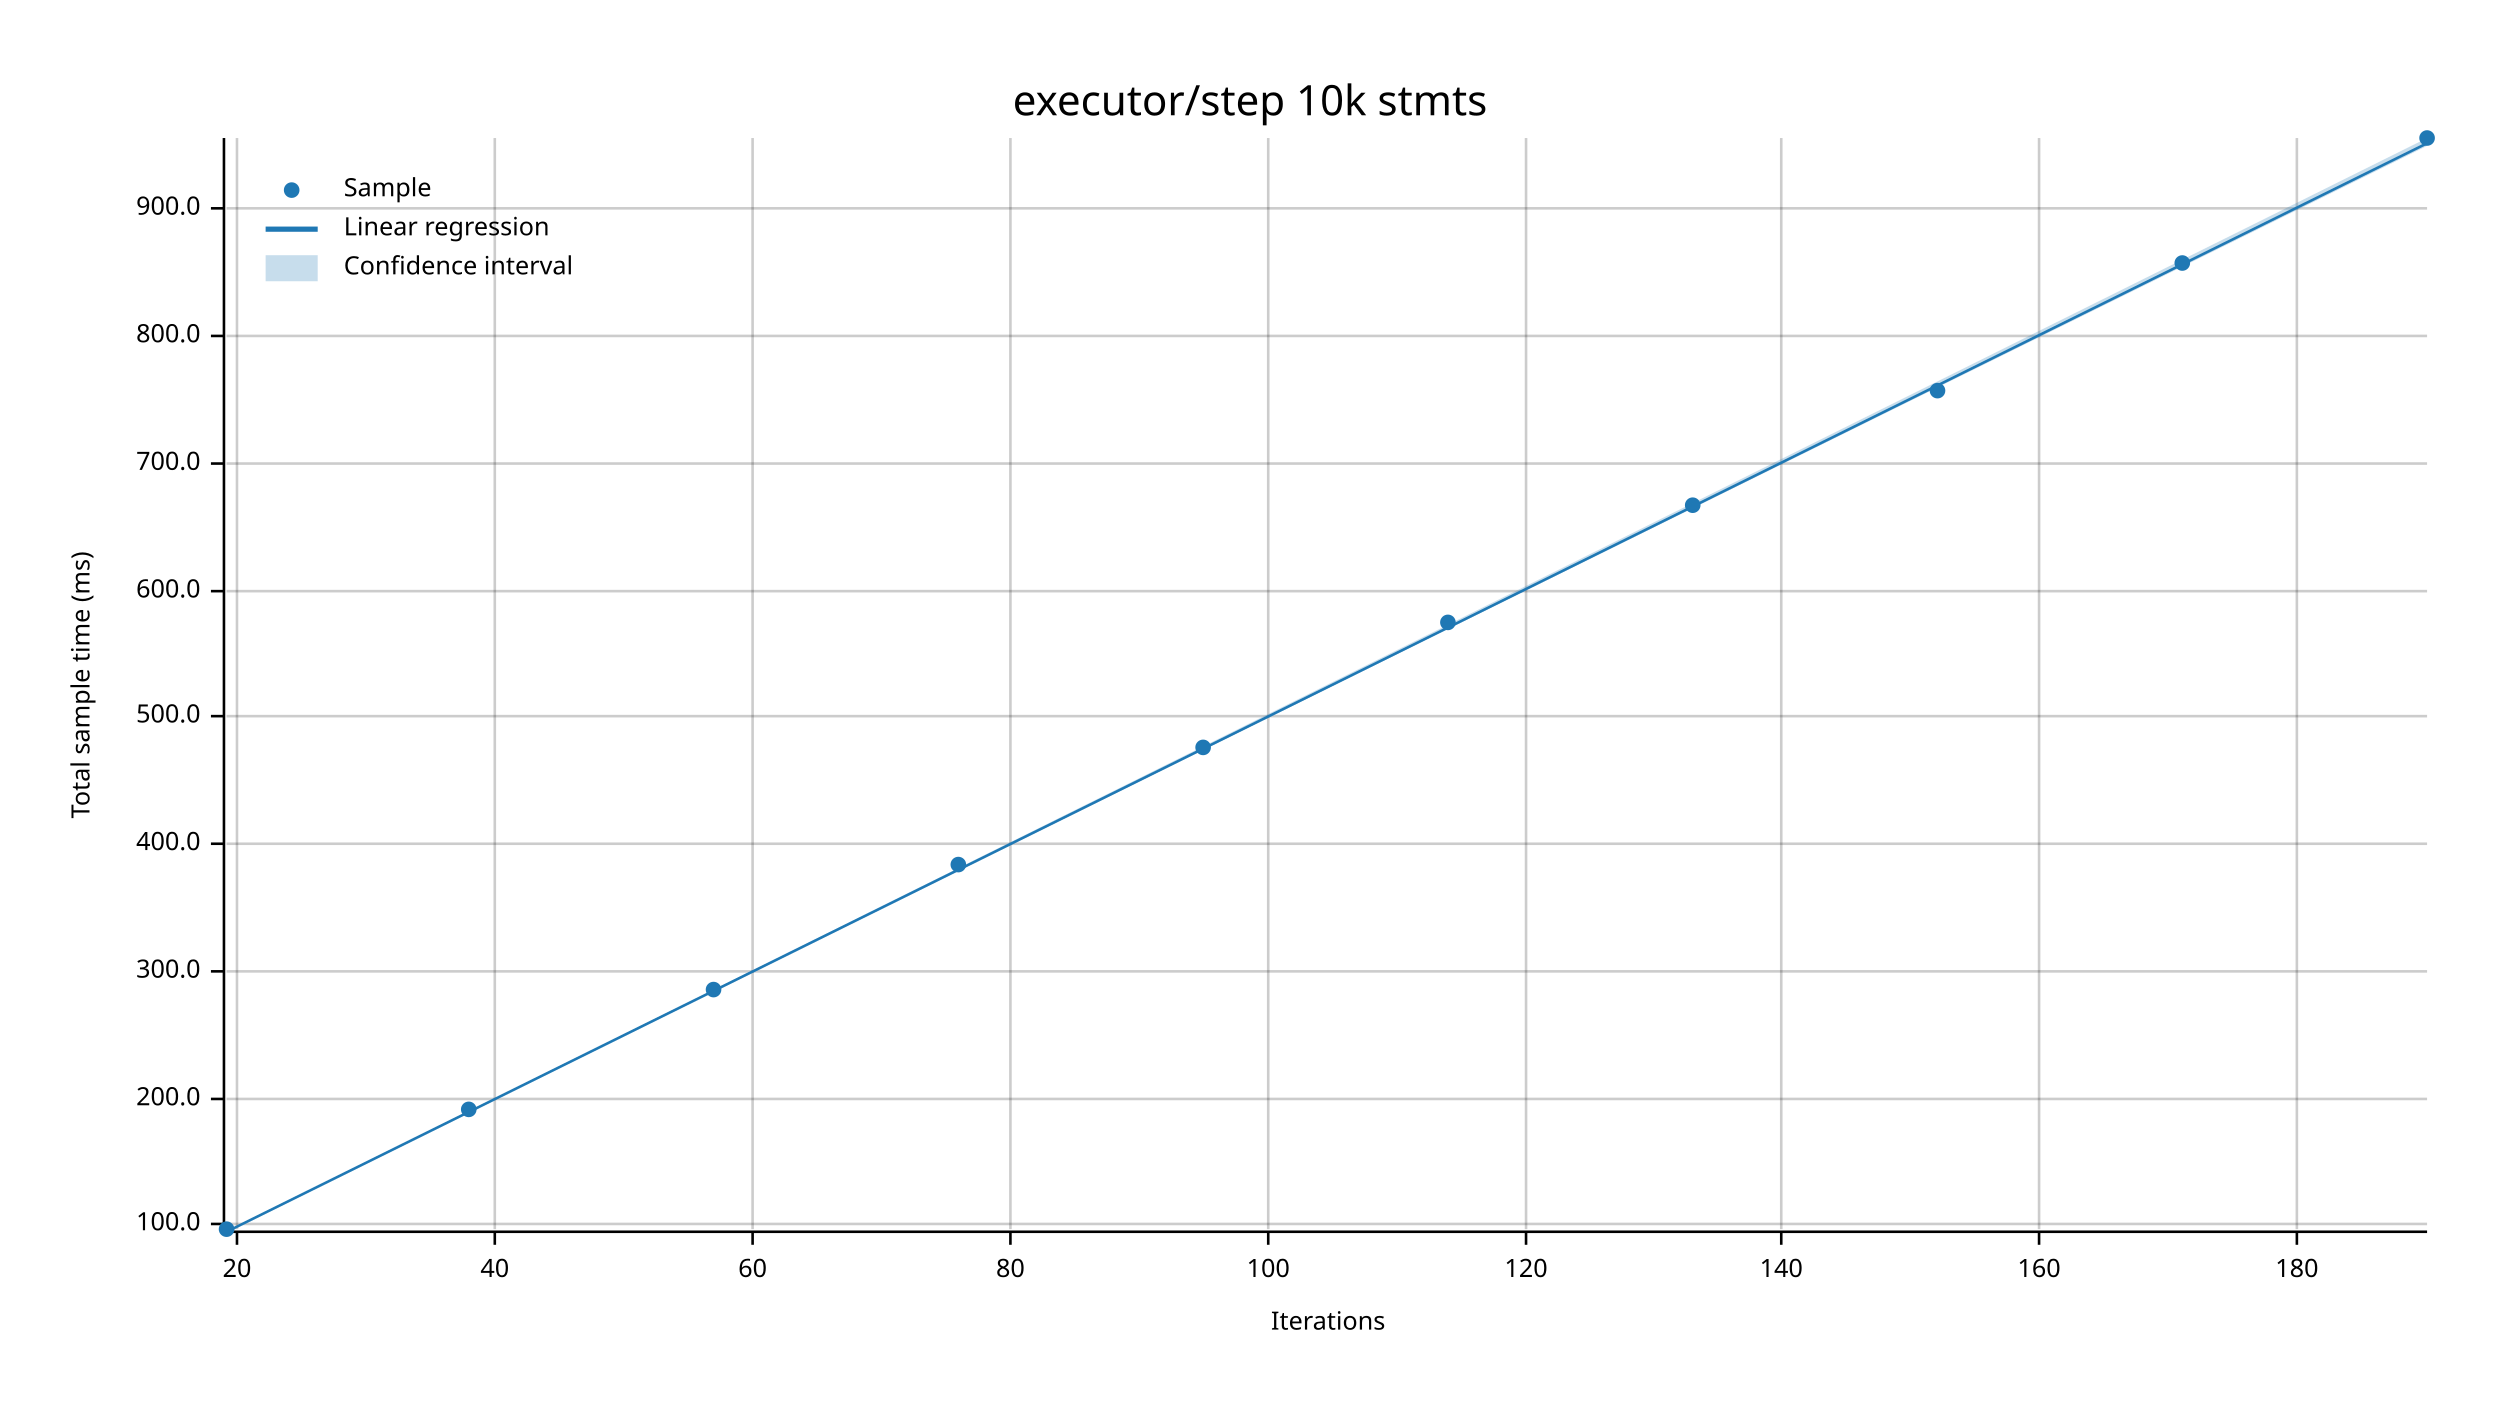
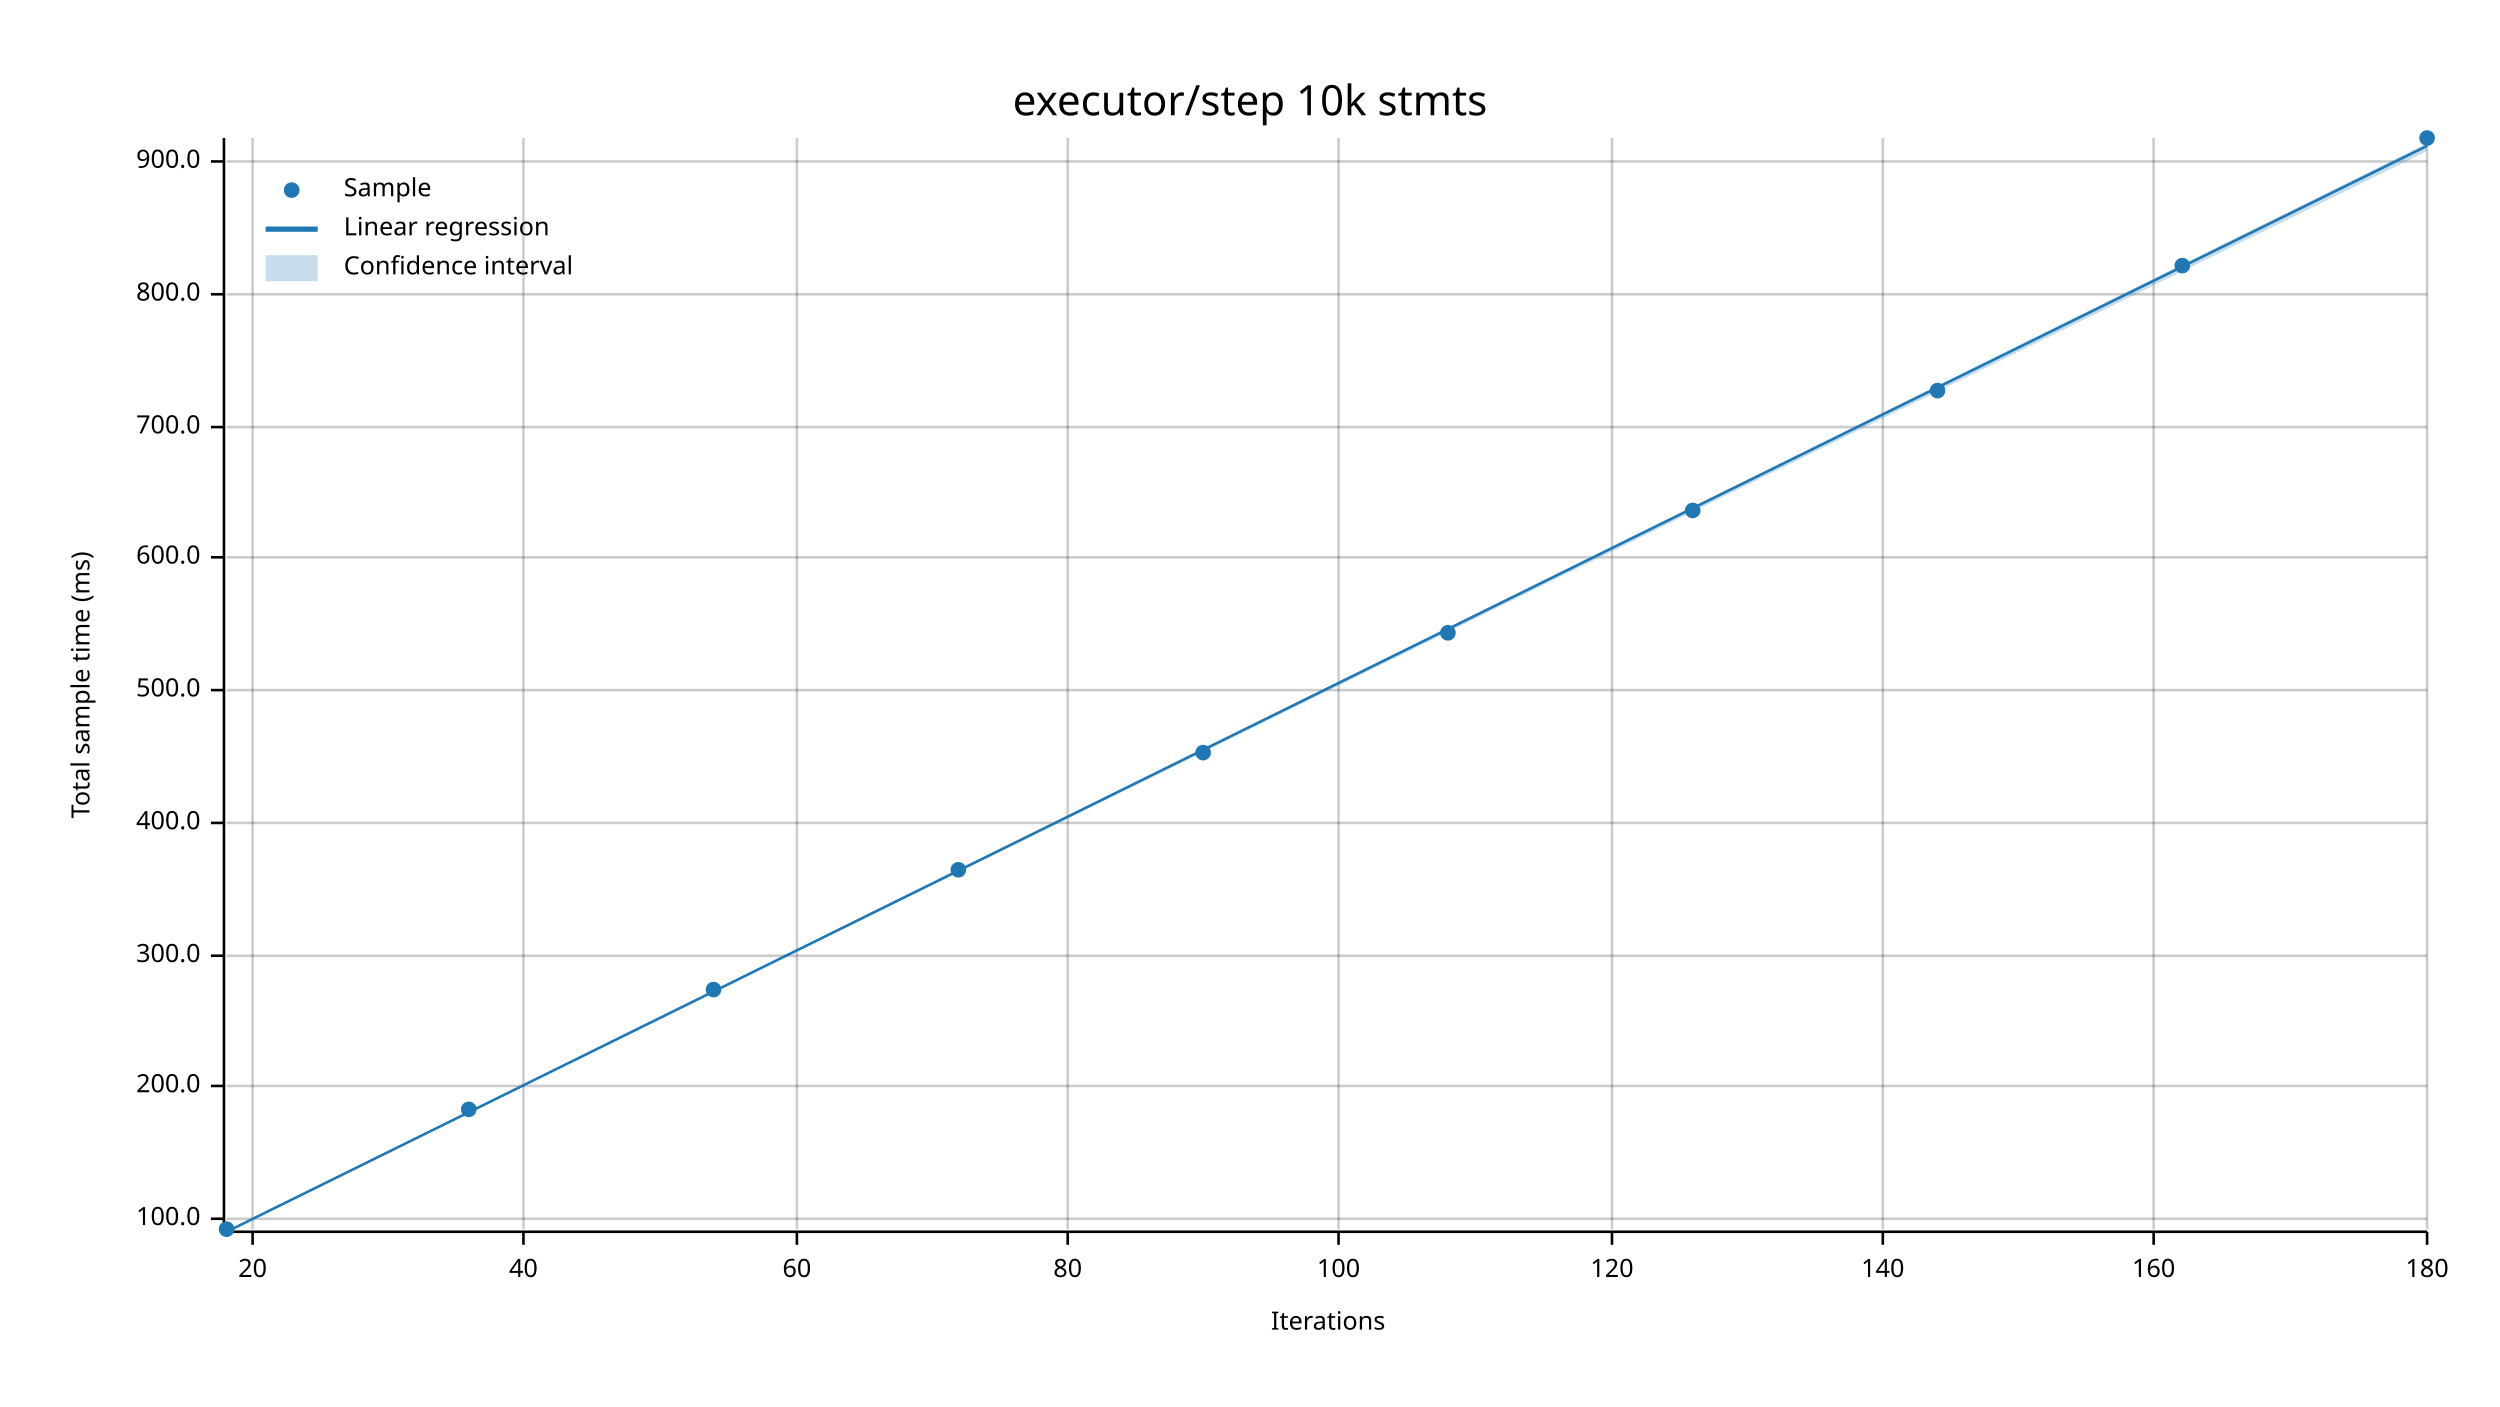
<svg xmlns="http://www.w3.org/2000/svg" width="960" height="540" viewBox="0 0 960 540">
  <text x="480" y="32" dy="0.76em" text-anchor="middle" font-family="sans-serif" font-size="16.129" opacity="1" fill="#000000">
executor/step 10k stmts
</text>
  <text x="27" y="263" dy="0.76em" text-anchor="middle" font-family="sans-serif" font-size="9.677" opacity="1" fill="#000000" transform="rotate(270, 27, 263)">
Total sample time (ms)
</text>
  <text x="510" y="513" dy="-0.5ex" text-anchor="middle" font-family="sans-serif" font-size="9.677" opacity="1" fill="#000000">
Iterations
</text>
-   <line opacity="0.2" stroke="#000000" stroke-width="1" x1="91" y1="472" x2="91" y2="53" />
-   <line opacity="0.2" stroke="#000000" stroke-width="1" x1="190" y1="472" x2="190" y2="53" />
-   <line opacity="0.2" stroke="#000000" stroke-width="1" x1="289" y1="472" x2="289" y2="53" />
-   <line opacity="0.2" stroke="#000000" stroke-width="1" x1="388" y1="472" x2="388" y2="53" />
-   <line opacity="0.2" stroke="#000000" stroke-width="1" x1="487" y1="472" x2="487" y2="53" />
-   <line opacity="0.2" stroke="#000000" stroke-width="1" x1="586" y1="472" x2="586" y2="53" />
-   <line opacity="0.2" stroke="#000000" stroke-width="1" x1="684" y1="472" x2="684" y2="53" />
-   <line opacity="0.2" stroke="#000000" stroke-width="1" x1="783" y1="472" x2="783" y2="53" />
-   <line opacity="0.2" stroke="#000000" stroke-width="1" x1="882" y1="472" x2="882" y2="53" />
-   <line opacity="0.2" stroke="#000000" stroke-width="1" x1="87" y1="470" x2="932" y2="470" />
-   <line opacity="0.2" stroke="#000000" stroke-width="1" x1="87" y1="422" x2="932" y2="422" />
-   <line opacity="0.2" stroke="#000000" stroke-width="1" x1="87" y1="373" x2="932" y2="373" />
-   <line opacity="0.2" stroke="#000000" stroke-width="1" x1="87" y1="324" x2="932" y2="324" />
-   <line opacity="0.2" stroke="#000000" stroke-width="1" x1="87" y1="275" x2="932" y2="275" />
-   <line opacity="0.2" stroke="#000000" stroke-width="1" x1="87" y1="227" x2="932" y2="227" />
-   <line opacity="0.2" stroke="#000000" stroke-width="1" x1="87" y1="178" x2="932" y2="178" />
-   <line opacity="0.2" stroke="#000000" stroke-width="1" x1="87" y1="129" x2="932" y2="129" />
-   <line opacity="0.2" stroke="#000000" stroke-width="1" x1="87" y1="80" x2="932" y2="80" />
+   <line opacity="0.2" stroke="#000000" stroke-width="1" x1="97" y1="472" x2="97" y2="53" />
+   <line opacity="0.2" stroke="#000000" stroke-width="1" x1="201" y1="472" x2="201" y2="53" />
+   <line opacity="0.2" stroke="#000000" stroke-width="1" x1="306" y1="472" x2="306" y2="53" />
+   <line opacity="0.2" stroke="#000000" stroke-width="1" x1="410" y1="472" x2="410" y2="53" />
+   <line opacity="0.2" stroke="#000000" stroke-width="1" x1="514" y1="472" x2="514" y2="53" />
+   <line opacity="0.2" stroke="#000000" stroke-width="1" x1="619" y1="472" x2="619" y2="53" />
+   <line opacity="0.2" stroke="#000000" stroke-width="1" x1="723" y1="472" x2="723" y2="53" />
+   <line opacity="0.2" stroke="#000000" stroke-width="1" x1="827" y1="472" x2="827" y2="53" />
+   <line opacity="0.2" stroke="#000000" stroke-width="1" x1="932" y1="472" x2="932" y2="53" />
+   <line opacity="0.2" stroke="#000000" stroke-width="1" x1="87" y1="468" x2="932" y2="468" />
+   <line opacity="0.2" stroke="#000000" stroke-width="1" x1="87" y1="417" x2="932" y2="417" />
+   <line opacity="0.2" stroke="#000000" stroke-width="1" x1="87" y1="367" x2="932" y2="367" />
+   <line opacity="0.2" stroke="#000000" stroke-width="1" x1="87" y1="316" x2="932" y2="316" />
+   <line opacity="0.2" stroke="#000000" stroke-width="1" x1="87" y1="265" x2="932" y2="265" />
+   <line opacity="0.2" stroke="#000000" stroke-width="1" x1="87" y1="214" x2="932" y2="214" />
+   <line opacity="0.2" stroke="#000000" stroke-width="1" x1="87" y1="164" x2="932" y2="164" />
+   <line opacity="0.2" stroke="#000000" stroke-width="1" x1="87" y1="113" x2="932" y2="113" />
+   <line opacity="0.2" stroke="#000000" stroke-width="1" x1="87" y1="62" x2="932" y2="62" />
  <polyline fill="none" opacity="1" stroke="#000000" stroke-width="1" points="86,53 86,472 " />
-   <text x="77" y="470" dy="0.5ex" text-anchor="end" font-family="sans-serif" font-size="9.677" opacity="1" fill="#000000">
+   <text x="77" y="468" dy="0.5ex" text-anchor="end" font-family="sans-serif" font-size="9.677" opacity="1" fill="#000000">
100.0
</text>
-   <polyline fill="none" opacity="1" stroke="#000000" stroke-width="1" points="81,470 86,470 " />
-   <text x="77" y="422" dy="0.5ex" text-anchor="end" font-family="sans-serif" font-size="9.677" opacity="1" fill="#000000">
+   <polyline fill="none" opacity="1" stroke="#000000" stroke-width="1" points="81,468 86,468 " />
+   <text x="77" y="417" dy="0.5ex" text-anchor="end" font-family="sans-serif" font-size="9.677" opacity="1" fill="#000000">
200.0
</text>
-   <polyline fill="none" opacity="1" stroke="#000000" stroke-width="1" points="81,422 86,422 " />
-   <text x="77" y="373" dy="0.5ex" text-anchor="end" font-family="sans-serif" font-size="9.677" opacity="1" fill="#000000">
+   <polyline fill="none" opacity="1" stroke="#000000" stroke-width="1" points="81,417 86,417 " />
+   <text x="77" y="367" dy="0.5ex" text-anchor="end" font-family="sans-serif" font-size="9.677" opacity="1" fill="#000000">
300.0
</text>
-   <polyline fill="none" opacity="1" stroke="#000000" stroke-width="1" points="81,373 86,373 " />
-   <text x="77" y="324" dy="0.5ex" text-anchor="end" font-family="sans-serif" font-size="9.677" opacity="1" fill="#000000">
+   <polyline fill="none" opacity="1" stroke="#000000" stroke-width="1" points="81,367 86,367 " />
+   <text x="77" y="316" dy="0.5ex" text-anchor="end" font-family="sans-serif" font-size="9.677" opacity="1" fill="#000000">
400.0
</text>
-   <polyline fill="none" opacity="1" stroke="#000000" stroke-width="1" points="81,324 86,324 " />
-   <text x="77" y="275" dy="0.5ex" text-anchor="end" font-family="sans-serif" font-size="9.677" opacity="1" fill="#000000">
+   <polyline fill="none" opacity="1" stroke="#000000" stroke-width="1" points="81,316 86,316 " />
+   <text x="77" y="265" dy="0.5ex" text-anchor="end" font-family="sans-serif" font-size="9.677" opacity="1" fill="#000000">
500.0
</text>
-   <polyline fill="none" opacity="1" stroke="#000000" stroke-width="1" points="81,275 86,275 " />
-   <text x="77" y="227" dy="0.5ex" text-anchor="end" font-family="sans-serif" font-size="9.677" opacity="1" fill="#000000">
+   <polyline fill="none" opacity="1" stroke="#000000" stroke-width="1" points="81,265 86,265 " />
+   <text x="77" y="214" dy="0.5ex" text-anchor="end" font-family="sans-serif" font-size="9.677" opacity="1" fill="#000000">
600.0
</text>
-   <polyline fill="none" opacity="1" stroke="#000000" stroke-width="1" points="81,227 86,227 " />
-   <text x="77" y="178" dy="0.5ex" text-anchor="end" font-family="sans-serif" font-size="9.677" opacity="1" fill="#000000">
+   <polyline fill="none" opacity="1" stroke="#000000" stroke-width="1" points="81,214 86,214 " />
+   <text x="77" y="164" dy="0.5ex" text-anchor="end" font-family="sans-serif" font-size="9.677" opacity="1" fill="#000000">
700.0
</text>
-   <polyline fill="none" opacity="1" stroke="#000000" stroke-width="1" points="81,178 86,178 " />
-   <text x="77" y="129" dy="0.5ex" text-anchor="end" font-family="sans-serif" font-size="9.677" opacity="1" fill="#000000">
+   <polyline fill="none" opacity="1" stroke="#000000" stroke-width="1" points="81,164 86,164 " />
+   <text x="77" y="113" dy="0.5ex" text-anchor="end" font-family="sans-serif" font-size="9.677" opacity="1" fill="#000000">
800.0
</text>
-   <polyline fill="none" opacity="1" stroke="#000000" stroke-width="1" points="81,129 86,129 " />
-   <text x="77" y="80" dy="0.5ex" text-anchor="end" font-family="sans-serif" font-size="9.677" opacity="1" fill="#000000">
+   <polyline fill="none" opacity="1" stroke="#000000" stroke-width="1" points="81,113 86,113 " />
+   <text x="77" y="62" dy="0.5ex" text-anchor="end" font-family="sans-serif" font-size="9.677" opacity="1" fill="#000000">
900.0
</text>
-   <polyline fill="none" opacity="1" stroke="#000000" stroke-width="1" points="81,80 86,80 " />
+   <polyline fill="none" opacity="1" stroke="#000000" stroke-width="1" points="81,62 86,62 " />
  <polyline fill="none" opacity="1" stroke="#000000" stroke-width="1" points="87,473 932,473 " />
-   <text x="91" y="483" dy="0.76em" text-anchor="middle" font-family="sans-serif" font-size="9.677" opacity="1" fill="#000000">
+   <text x="97" y="483" dy="0.76em" text-anchor="middle" font-family="sans-serif" font-size="9.677" opacity="1" fill="#000000">
20
</text>
-   <polyline fill="none" opacity="1" stroke="#000000" stroke-width="1" points="91,473 91,478 " />
-   <text x="190" y="483" dy="0.76em" text-anchor="middle" font-family="sans-serif" font-size="9.677" opacity="1" fill="#000000">
+   <polyline fill="none" opacity="1" stroke="#000000" stroke-width="1" points="97,473 97,478 " />
+   <text x="201" y="483" dy="0.76em" text-anchor="middle" font-family="sans-serif" font-size="9.677" opacity="1" fill="#000000">
40
</text>
-   <polyline fill="none" opacity="1" stroke="#000000" stroke-width="1" points="190,473 190,478 " />
-   <text x="289" y="483" dy="0.76em" text-anchor="middle" font-family="sans-serif" font-size="9.677" opacity="1" fill="#000000">
+   <polyline fill="none" opacity="1" stroke="#000000" stroke-width="1" points="201,473 201,478 " />
+   <text x="306" y="483" dy="0.76em" text-anchor="middle" font-family="sans-serif" font-size="9.677" opacity="1" fill="#000000">
60
</text>
-   <polyline fill="none" opacity="1" stroke="#000000" stroke-width="1" points="289,473 289,478 " />
-   <text x="388" y="483" dy="0.76em" text-anchor="middle" font-family="sans-serif" font-size="9.677" opacity="1" fill="#000000">
+   <polyline fill="none" opacity="1" stroke="#000000" stroke-width="1" points="306,473 306,478 " />
+   <text x="410" y="483" dy="0.76em" text-anchor="middle" font-family="sans-serif" font-size="9.677" opacity="1" fill="#000000">
80
</text>
-   <polyline fill="none" opacity="1" stroke="#000000" stroke-width="1" points="388,473 388,478 " />
-   <text x="487" y="483" dy="0.76em" text-anchor="middle" font-family="sans-serif" font-size="9.677" opacity="1" fill="#000000">
+   <polyline fill="none" opacity="1" stroke="#000000" stroke-width="1" points="410,473 410,478 " />
+   <text x="514" y="483" dy="0.76em" text-anchor="middle" font-family="sans-serif" font-size="9.677" opacity="1" fill="#000000">
100
</text>
-   <polyline fill="none" opacity="1" stroke="#000000" stroke-width="1" points="487,473 487,478 " />
-   <text x="586" y="483" dy="0.76em" text-anchor="middle" font-family="sans-serif" font-size="9.677" opacity="1" fill="#000000">
+   <polyline fill="none" opacity="1" stroke="#000000" stroke-width="1" points="514,473 514,478 " />
+   <text x="619" y="483" dy="0.76em" text-anchor="middle" font-family="sans-serif" font-size="9.677" opacity="1" fill="#000000">
120
</text>
-   <polyline fill="none" opacity="1" stroke="#000000" stroke-width="1" points="586,473 586,478 " />
-   <text x="684" y="483" dy="0.76em" text-anchor="middle" font-family="sans-serif" font-size="9.677" opacity="1" fill="#000000">
+   <polyline fill="none" opacity="1" stroke="#000000" stroke-width="1" points="619,473 619,478 " />
+   <text x="723" y="483" dy="0.76em" text-anchor="middle" font-family="sans-serif" font-size="9.677" opacity="1" fill="#000000">
140
</text>
-   <polyline fill="none" opacity="1" stroke="#000000" stroke-width="1" points="684,473 684,478 " />
-   <text x="783" y="483" dy="0.76em" text-anchor="middle" font-family="sans-serif" font-size="9.677" opacity="1" fill="#000000">
+   <polyline fill="none" opacity="1" stroke="#000000" stroke-width="1" points="723,473 723,478 " />
+   <text x="827" y="483" dy="0.76em" text-anchor="middle" font-family="sans-serif" font-size="9.677" opacity="1" fill="#000000">
160
</text>
-   <polyline fill="none" opacity="1" stroke="#000000" stroke-width="1" points="783,473 783,478 " />
-   <text x="882" y="483" dy="0.76em" text-anchor="middle" font-family="sans-serif" font-size="9.677" opacity="1" fill="#000000">
+   <polyline fill="none" opacity="1" stroke="#000000" stroke-width="1" points="827,473 827,478 " />
+   <text x="932" y="483" dy="0.76em" text-anchor="middle" font-family="sans-serif" font-size="9.677" opacity="1" fill="#000000">
180
</text>
-   <polyline fill="none" opacity="1" stroke="#000000" stroke-width="1" points="882,473 882,478 " />
+   <polyline fill="none" opacity="1" stroke="#000000" stroke-width="1" points="932,473 932,478 " />
  <circle cx="87" cy="472" r="3" opacity="1" fill="#1F78B4" stroke="none" stroke-width="1" />
  <circle cx="180" cy="426" r="3" opacity="1" fill="#1F78B4" stroke="none" stroke-width="1" />
  <circle cx="274" cy="380" r="3" opacity="1" fill="#1F78B4" stroke="none" stroke-width="1" />
-   <circle cx="368" cy="332" r="3" opacity="1" fill="#1F78B4" stroke="none" stroke-width="1" />
-   <circle cx="462" cy="287" r="3" opacity="1" fill="#1F78B4" stroke="none" stroke-width="1" />
-   <circle cx="556" cy="239" r="3" opacity="1" fill="#1F78B4" stroke="none" stroke-width="1" />
-   <circle cx="650" cy="194" r="3" opacity="1" fill="#1F78B4" stroke="none" stroke-width="1" />
+   <circle cx="368" cy="334" r="3" opacity="1" fill="#1F78B4" stroke="none" stroke-width="1" />
+   <circle cx="462" cy="289" r="3" opacity="1" fill="#1F78B4" stroke="none" stroke-width="1" />
+   <circle cx="556" cy="243" r="3" opacity="1" fill="#1F78B4" stroke="none" stroke-width="1" />
+   <circle cx="650" cy="196" r="3" opacity="1" fill="#1F78B4" stroke="none" stroke-width="1" />
  <circle cx="744" cy="150" r="3" opacity="1" fill="#1F78B4" stroke="none" stroke-width="1" />
-   <circle cx="838" cy="101" r="3" opacity="1" fill="#1F78B4" stroke="none" stroke-width="1" />
+   <circle cx="838" cy="102" r="3" opacity="1" fill="#1F78B4" stroke="none" stroke-width="1" />
  <circle cx="932" cy="53" r="3" opacity="1" fill="#1F78B4" stroke="none" stroke-width="1" />
-   <polyline fill="none" opacity="1" stroke="#1F78B4" stroke-width="1" points="87,473 932,55 " />
-   <polygon opacity="0.25" fill="#1F78B4" points="87,473 932,56 932,53 " />
+   <polyline fill="none" opacity="1" stroke="#1F78B4" stroke-width="1" points="87,473 932,56 " />
+   <polygon opacity="0.25" fill="#1F78B4" points="87,473 932,58 932,55 " />
  <text x="132" y="68" dy="0.76em" text-anchor="start" font-family="sans-serif" font-size="9.677" opacity="1" fill="#000000">
Sample
</text>
  <text x="132" y="83" dy="0.76em" text-anchor="start" font-family="sans-serif" font-size="9.677" opacity="1" fill="#000000">
Linear regression
</text>
  <text x="132" y="98" dy="0.76em" text-anchor="start" font-family="sans-serif" font-size="9.677" opacity="1" fill="#000000">
Confidence interval
</text>
  <circle cx="112" cy="73" r="3" opacity="1" fill="#1F78B4" stroke="none" stroke-width="1" />
  <polyline fill="none" opacity="1" stroke="#1F78B4" stroke-width="2" points="102,88 122,88 " />
  <rect x="102" y="98" width="20" height="10" opacity="0.25" fill="#1F78B4" stroke="none" />
</svg>
